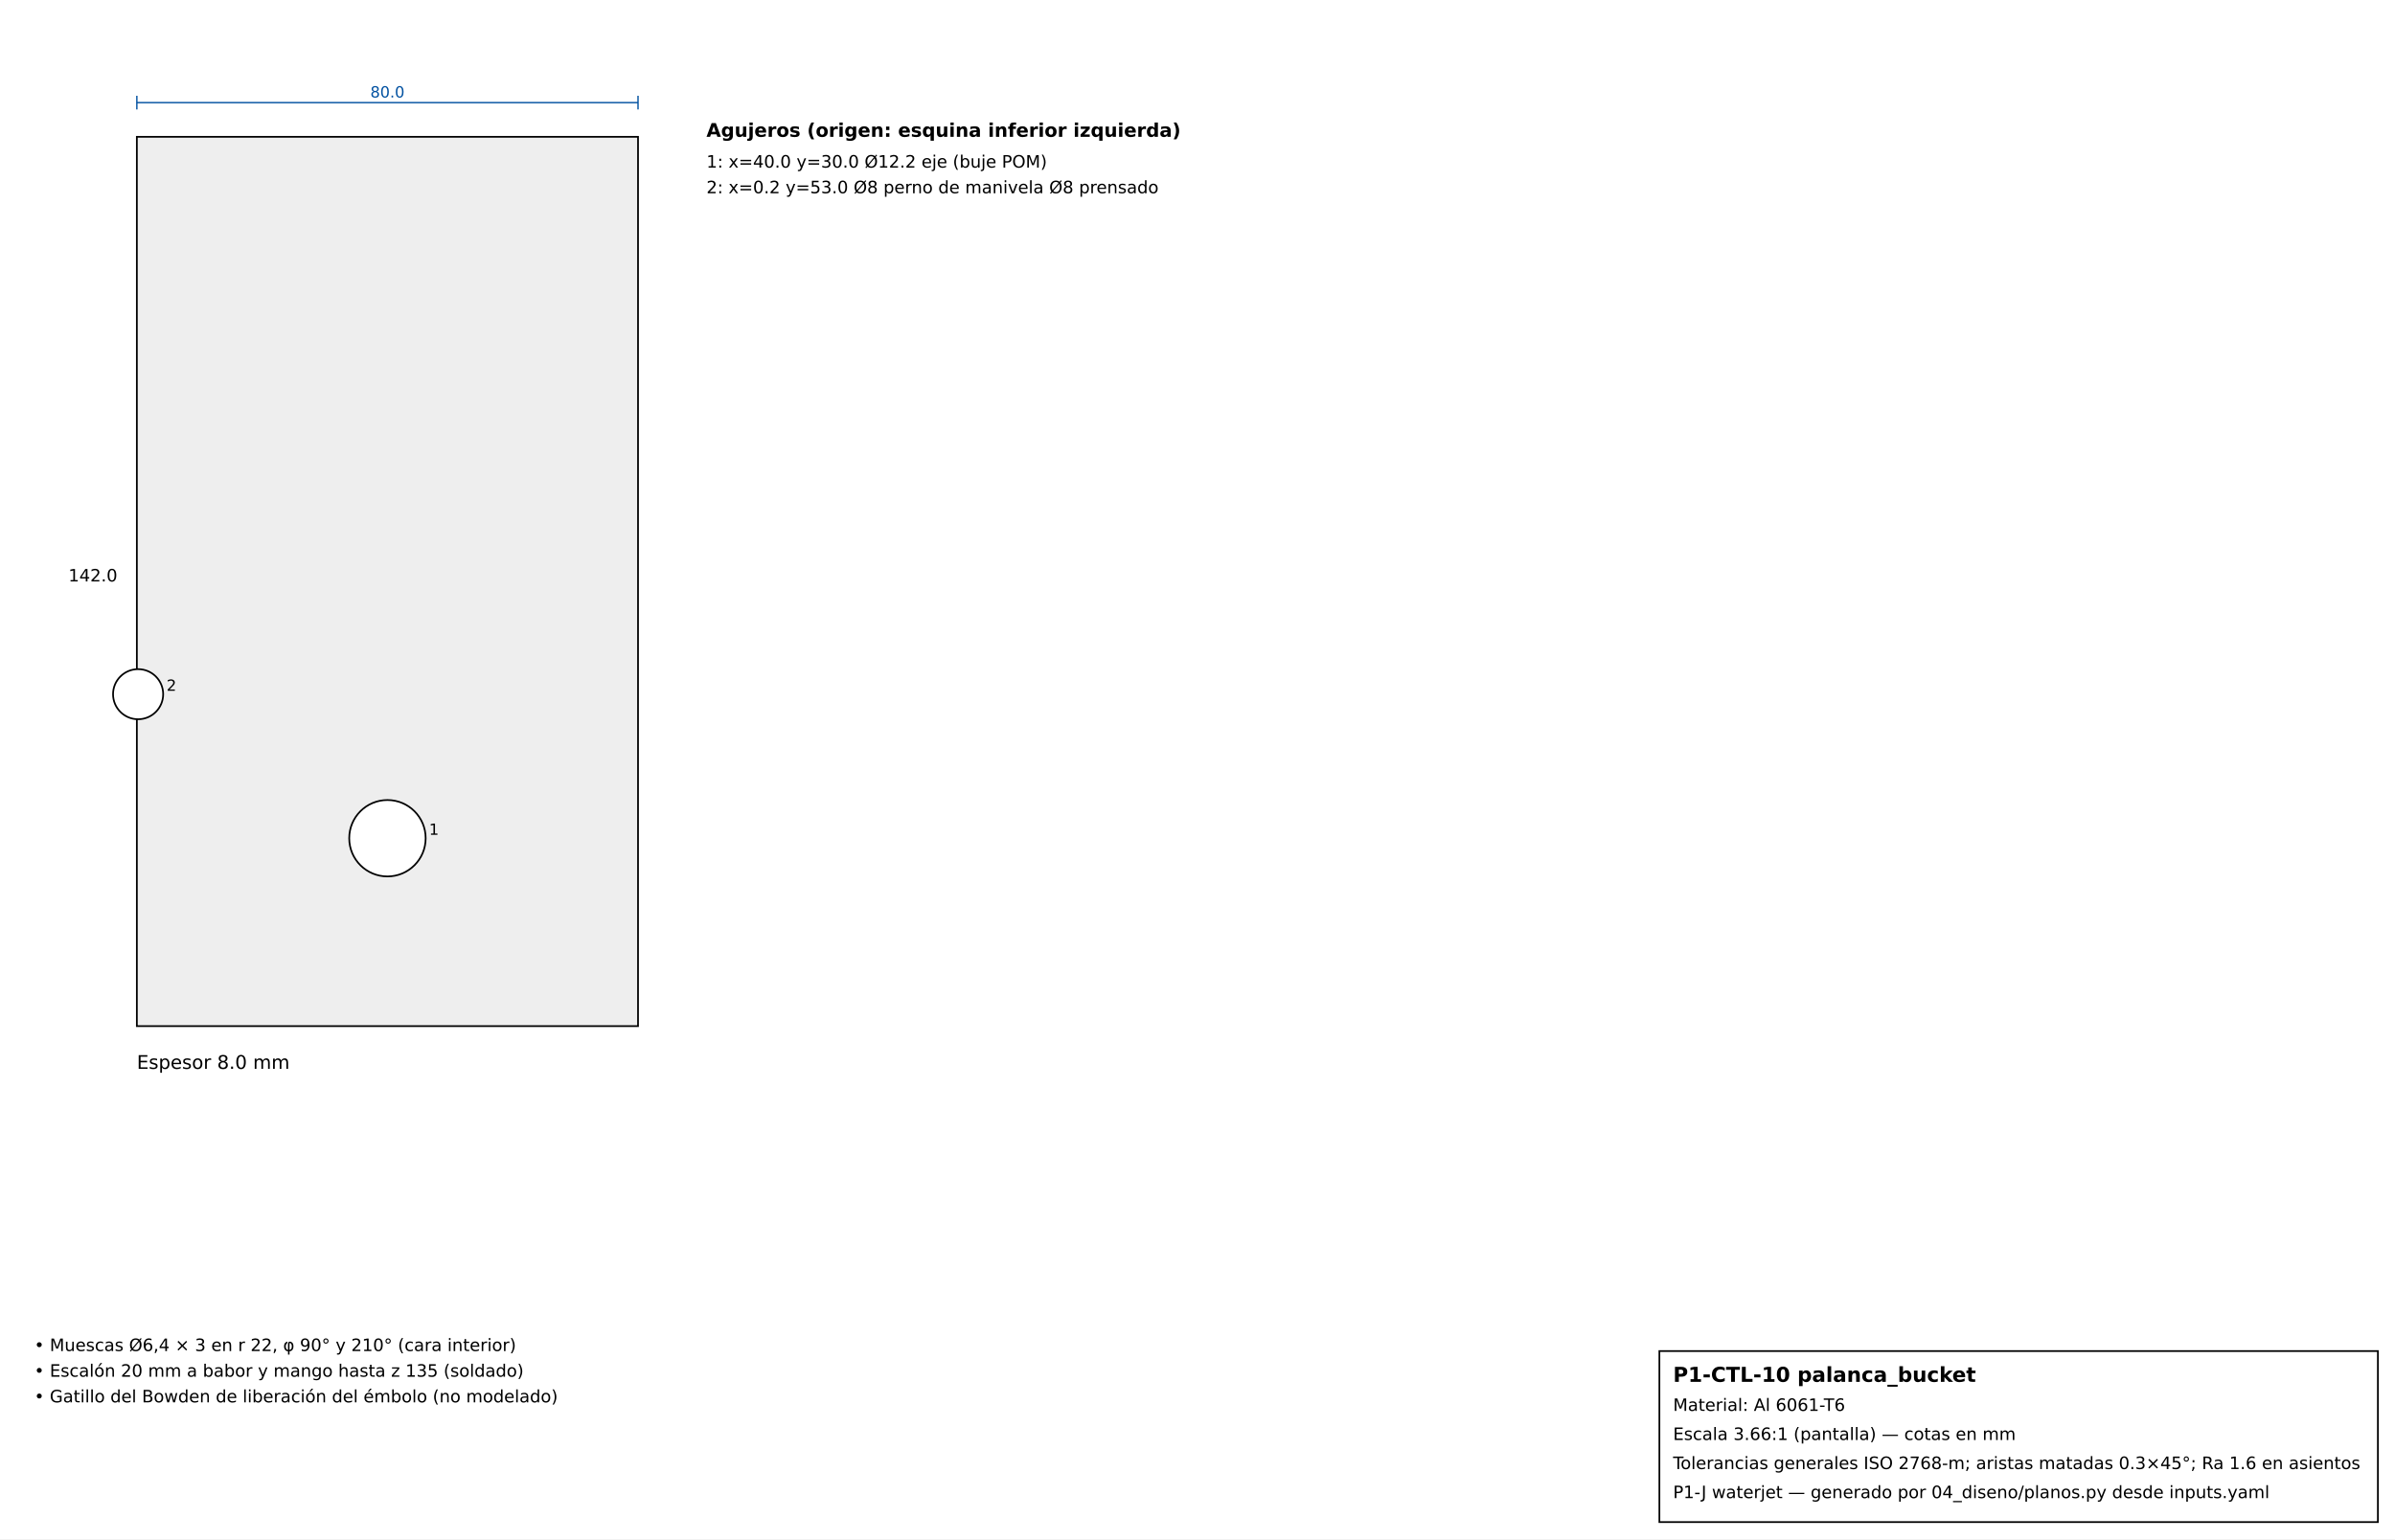
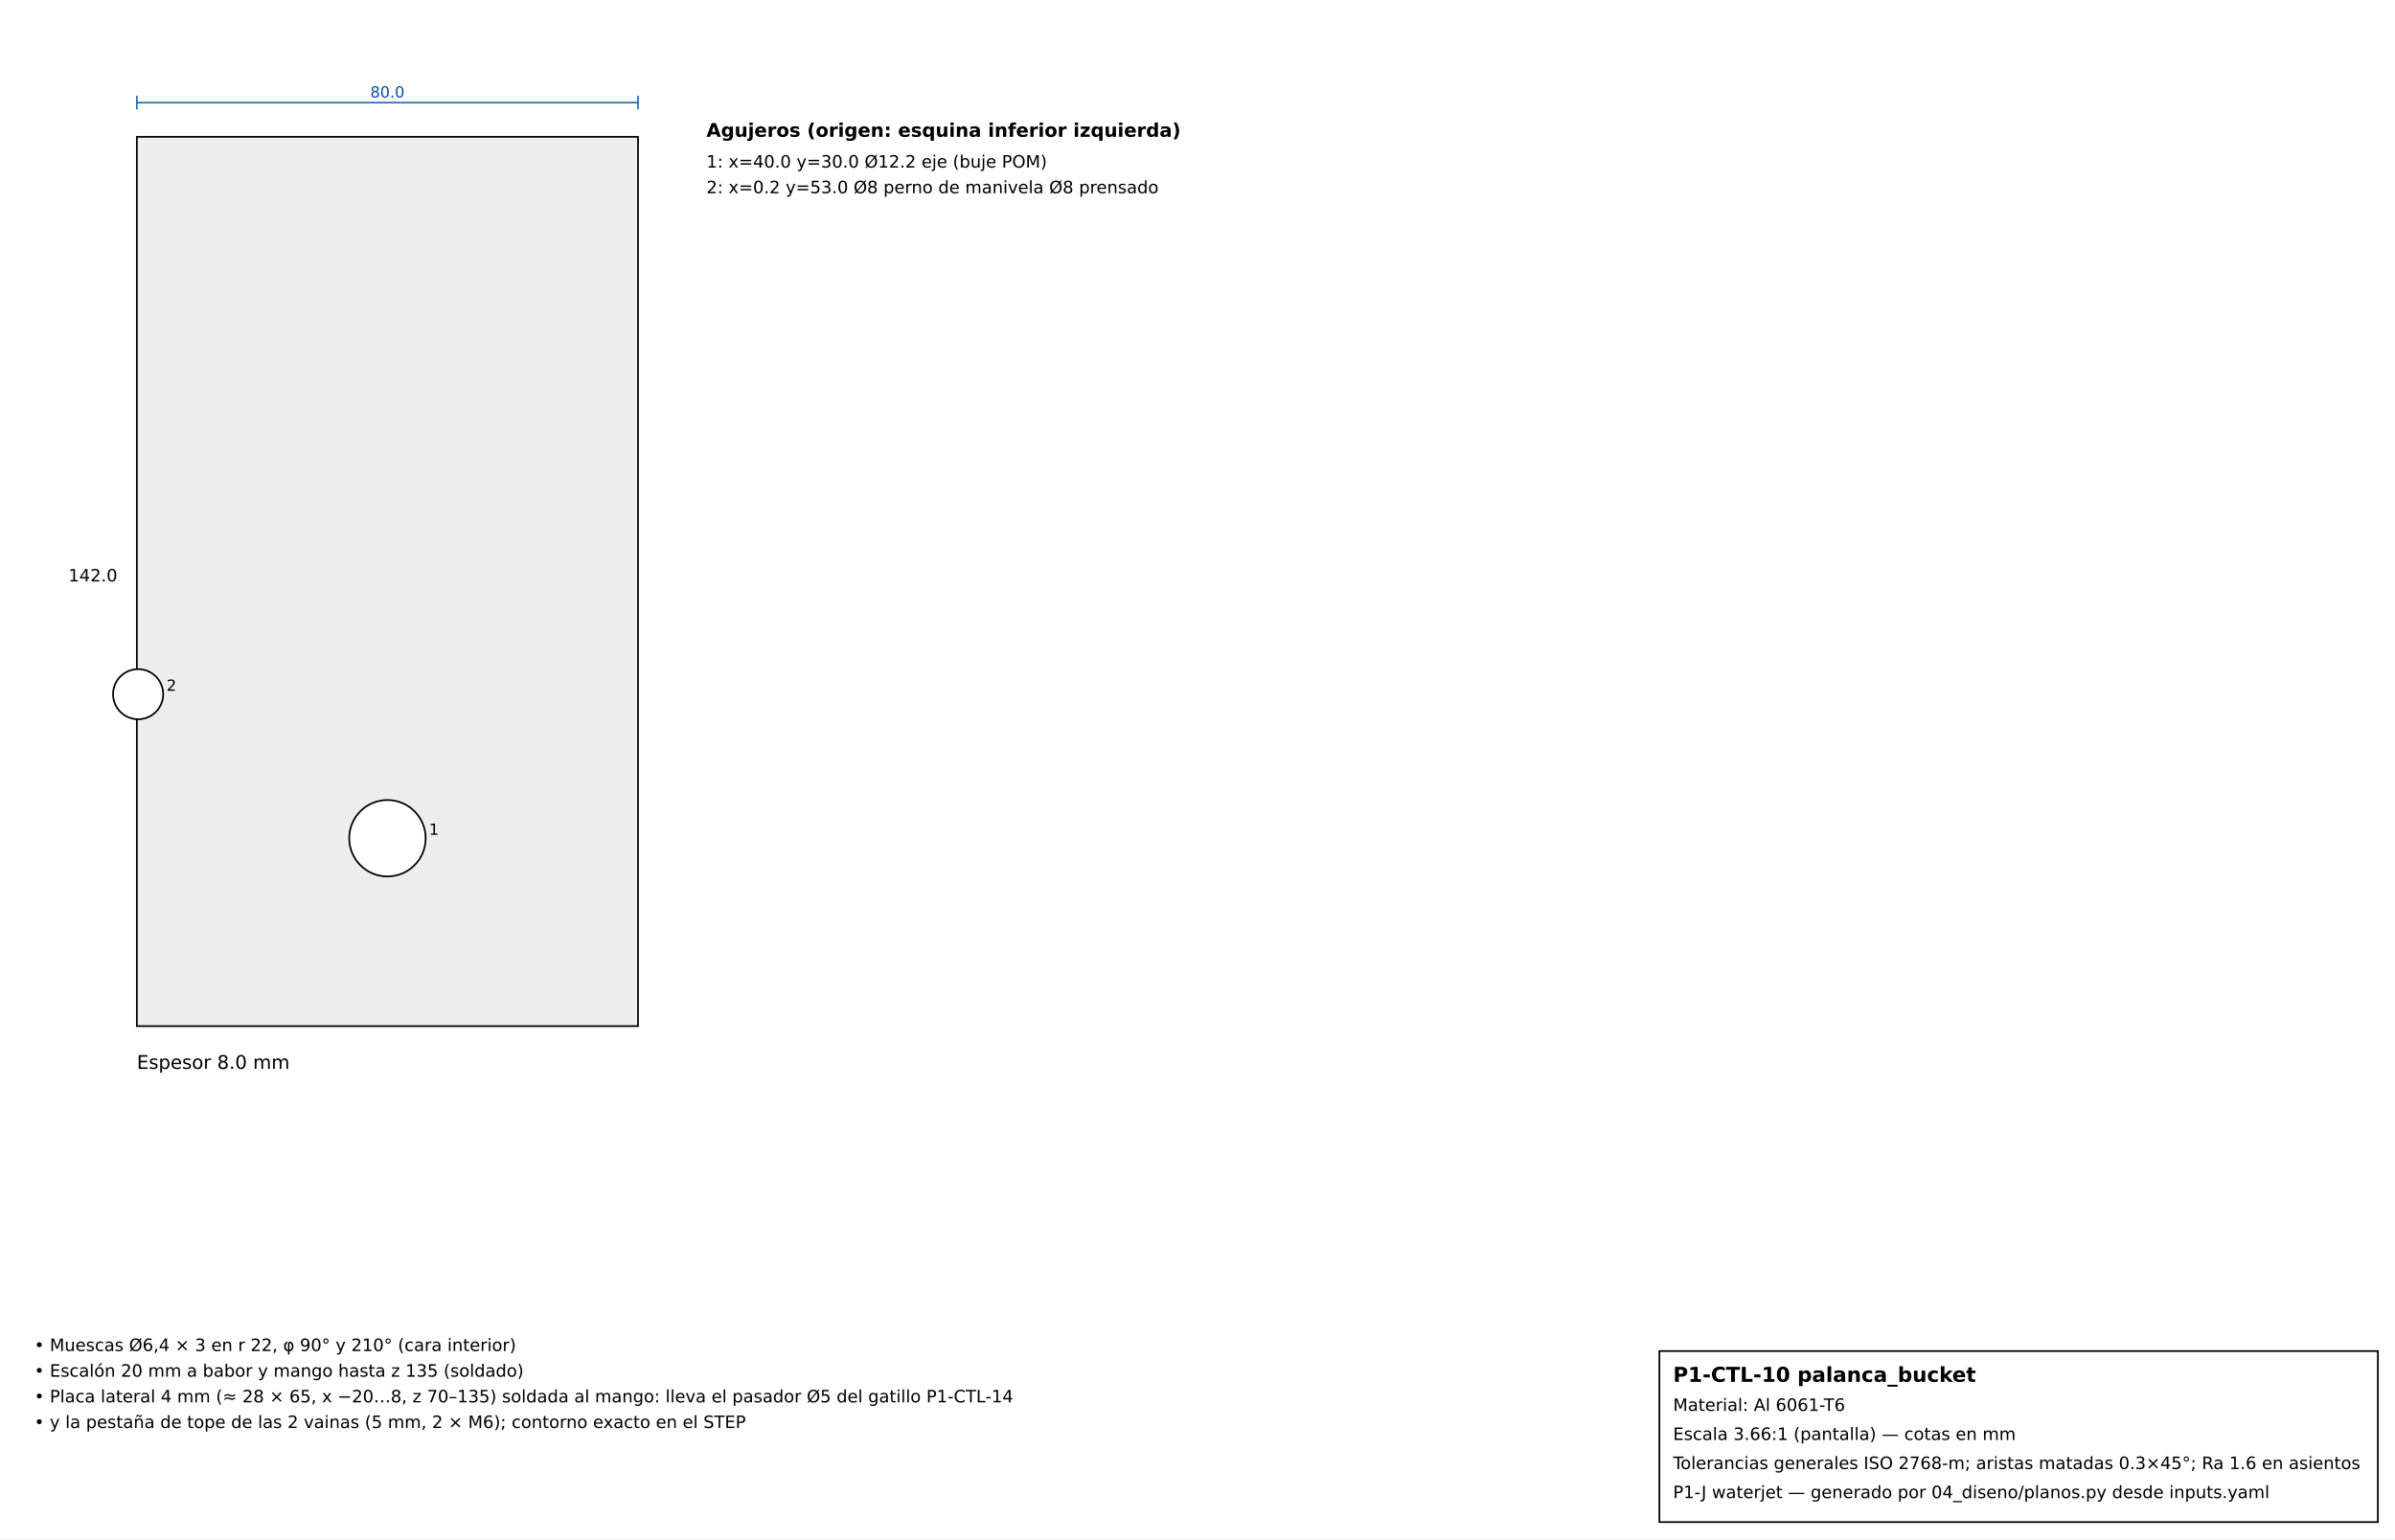
<svg xmlns="http://www.w3.org/2000/svg" baseProfile="full" height="900" version="1.1" width="1400">
  <defs />
  <rect fill="white" height="900" width="1400" x="0" y="0" />
  <rect fill="#eeeeee" height="520.0" stroke="black" width="292.958" x="80" y="80" />
  <circle cx="226.479" cy="490.141" fill="white" r="22.338" stroke="black" />
  <text font-family="DejaVu Sans" font-size="9" x="250.817" y="488.141">1</text>
  <circle cx="80.732" cy="405.915" fill="white" r="14.648" stroke="black" />
  <text font-family="DejaVu Sans" font-size="9" x="97.38" y="403.915">2</text>
  <text font-family="DejaVu Sans" font-size="11" font-weight="bold" x="412.958" y="80">Agujeros (origen: esquina inferior izquierda)</text>
  <text font-family="DejaVu Sans" font-size="10" x="412.958" y="98">1: x=40.0  y=30.0  Ø12.2  eje (buje POM)</text>
  <text font-family="DejaVu Sans" font-size="10" x="412.958" y="113">2: x=0.2  y=53.0  Ø8  perno de manivela Ø8 prensado</text>
  <line stroke="#0050a0" stroke-width="0.8" x1="80" x2="372.958" y1="60" y2="60" />
  <line stroke="#0050a0" stroke-width="0.8" x1="80" x2="80" y1="56" y2="64" />
  <line stroke="#0050a0" stroke-width="0.8" x1="372.958" x2="372.958" y1="56" y2="64" />
  <text fill="#0050a0" font-family="DejaVu Sans" font-size="9" text-anchor="middle" x="226.479" y="57">80.0</text>
  <text font-family="DejaVu Sans" font-size="10" x="40" y="340.0">142.0</text>
  <text font-family="DejaVu Sans" font-size="11" x="80" y="625.0">Espesor 8.0 mm</text>
  <g font-family="DejaVu Sans" font-size="11">
    <rect fill="none" height="100" stroke="black" width="420" x="970" y="790" />
    <text font-size="12" font-weight="bold" x="978" y="808">P1-CTL-10  palanca_bucket</text>
    <text font-size="10" font-weight="normal" x="978" y="825">Material: Al 6061-T6</text>
    <text font-size="10" font-weight="normal" x="978" y="842">Escala 3.66:1 (pantalla)  —  cotas en mm</text>
    <text font-size="10" font-weight="normal" x="978" y="859">Tolerancias generales ISO 2768-m; aristas matadas 0.3×45°; Ra 1.6 en asientos</text>
    <text font-size="10" font-weight="normal" x="978" y="876">P1-J waterjet — generado por 04_diseno/planos.py desde inputs.yaml</text>
    <text font-size="10" x="20" y="790">• Muescas Ø6,4 × 3 en r 22, φ 90° y 210° (cara interior)</text>
    <text font-size="10" x="20" y="805">• Escalón 20 mm a babor y mango hasta z 135 (soldado)</text>
-     <text font-size="10" x="20" y="820">• Gatillo del Bowden de liberación del émbolo (no modelado)</text>
+     <text font-size="10" x="20" y="820">• Placa lateral 4 mm (≈ 28 × 65, x −20…8, z 70–135) soldada al mango: lleva el pasador Ø5 del gatillo P1-CTL-14</text>
+     <text font-size="10" x="20" y="835">•   y la pestaña de tope de las 2 vainas (5 mm, 2 × M6); contorno exacto en el STEP</text>
  </g>
</svg>
